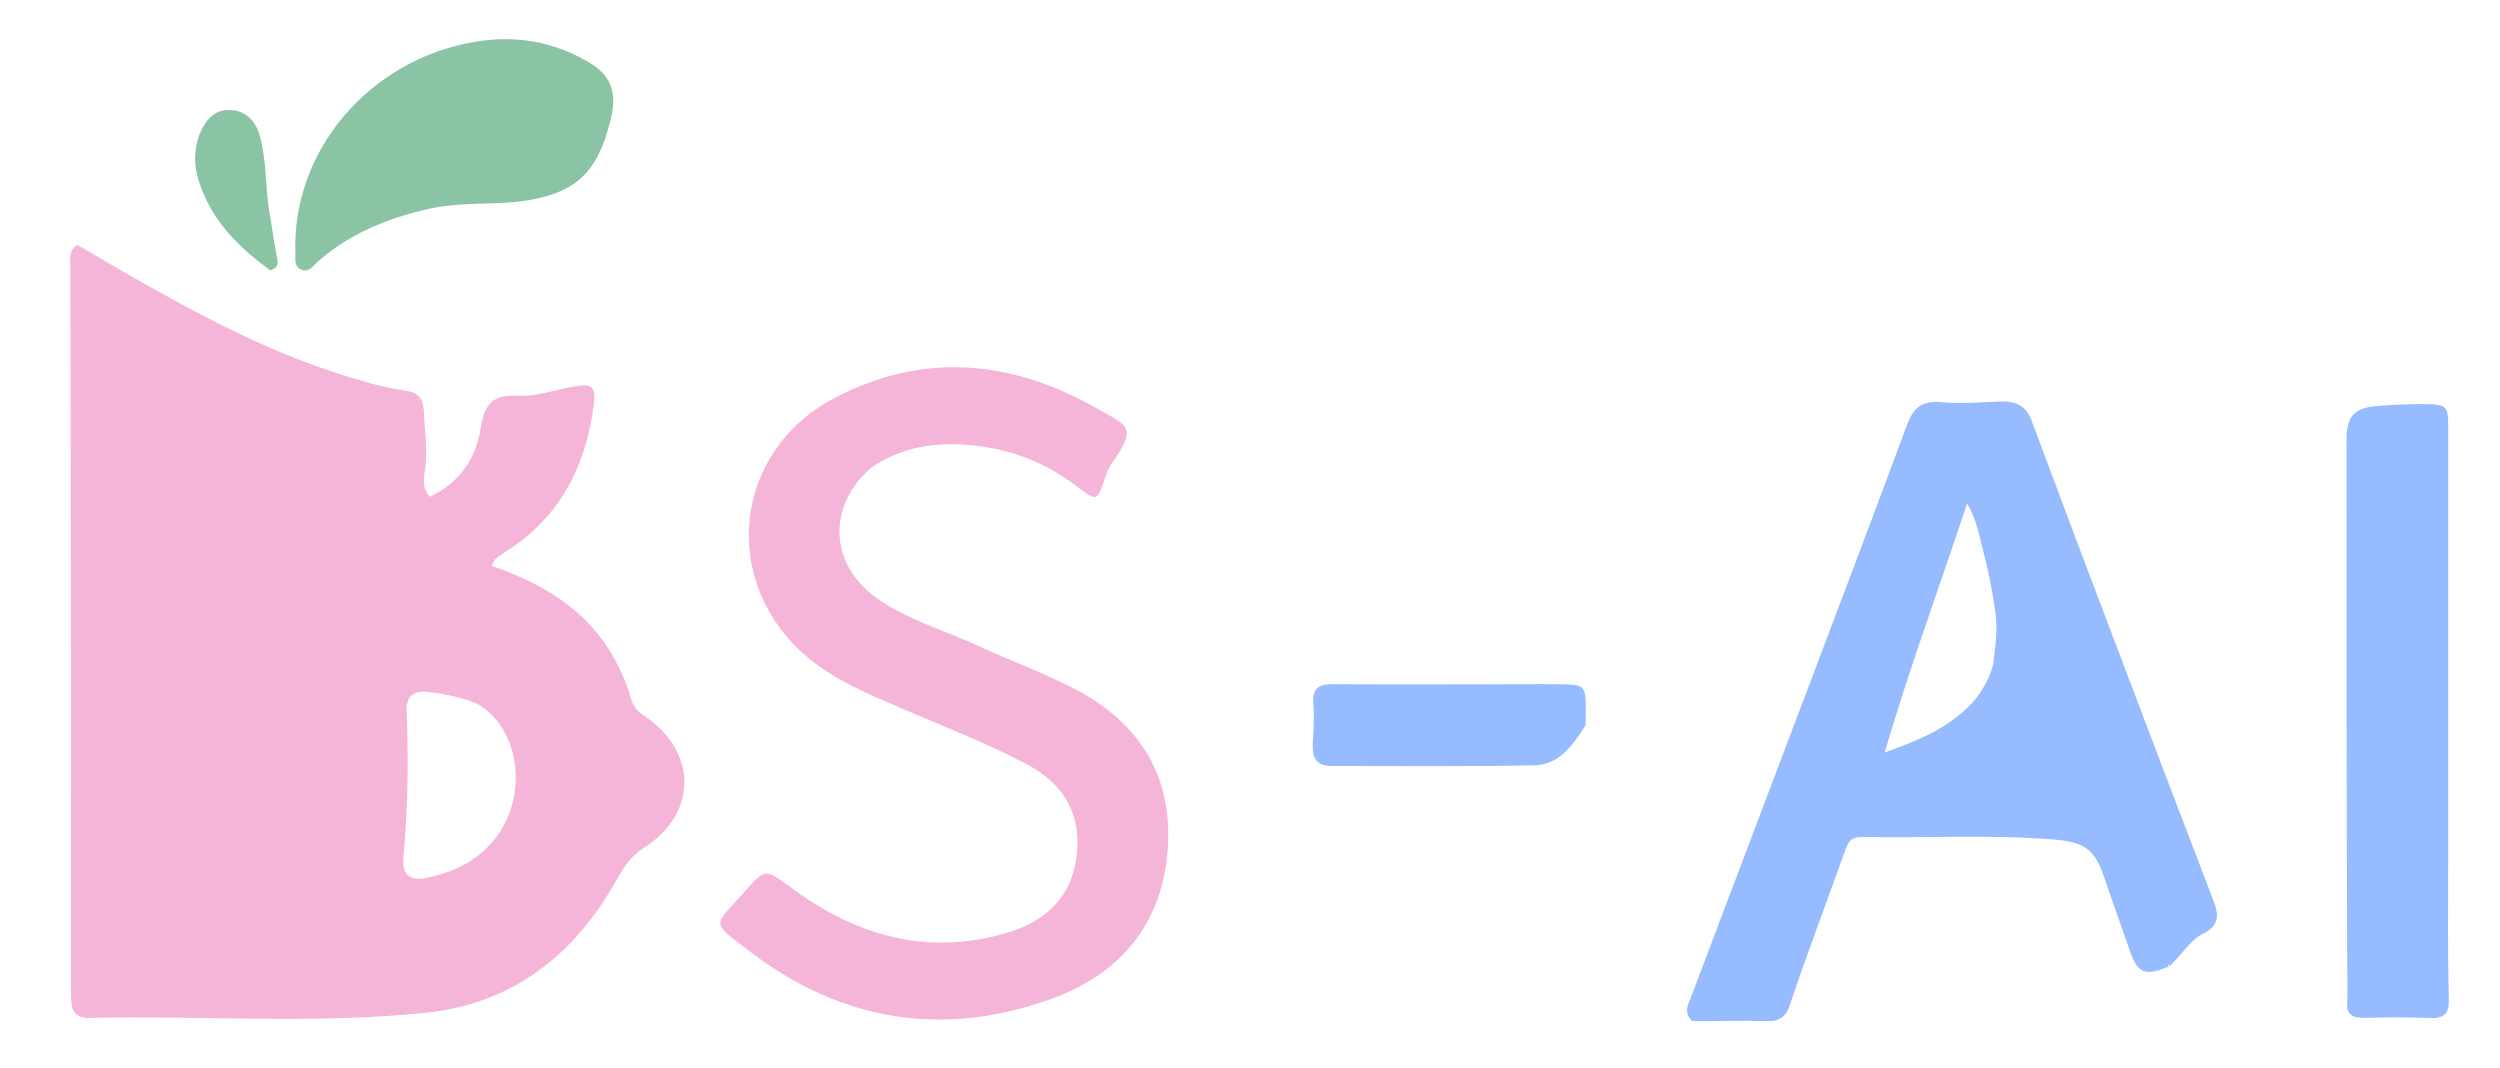
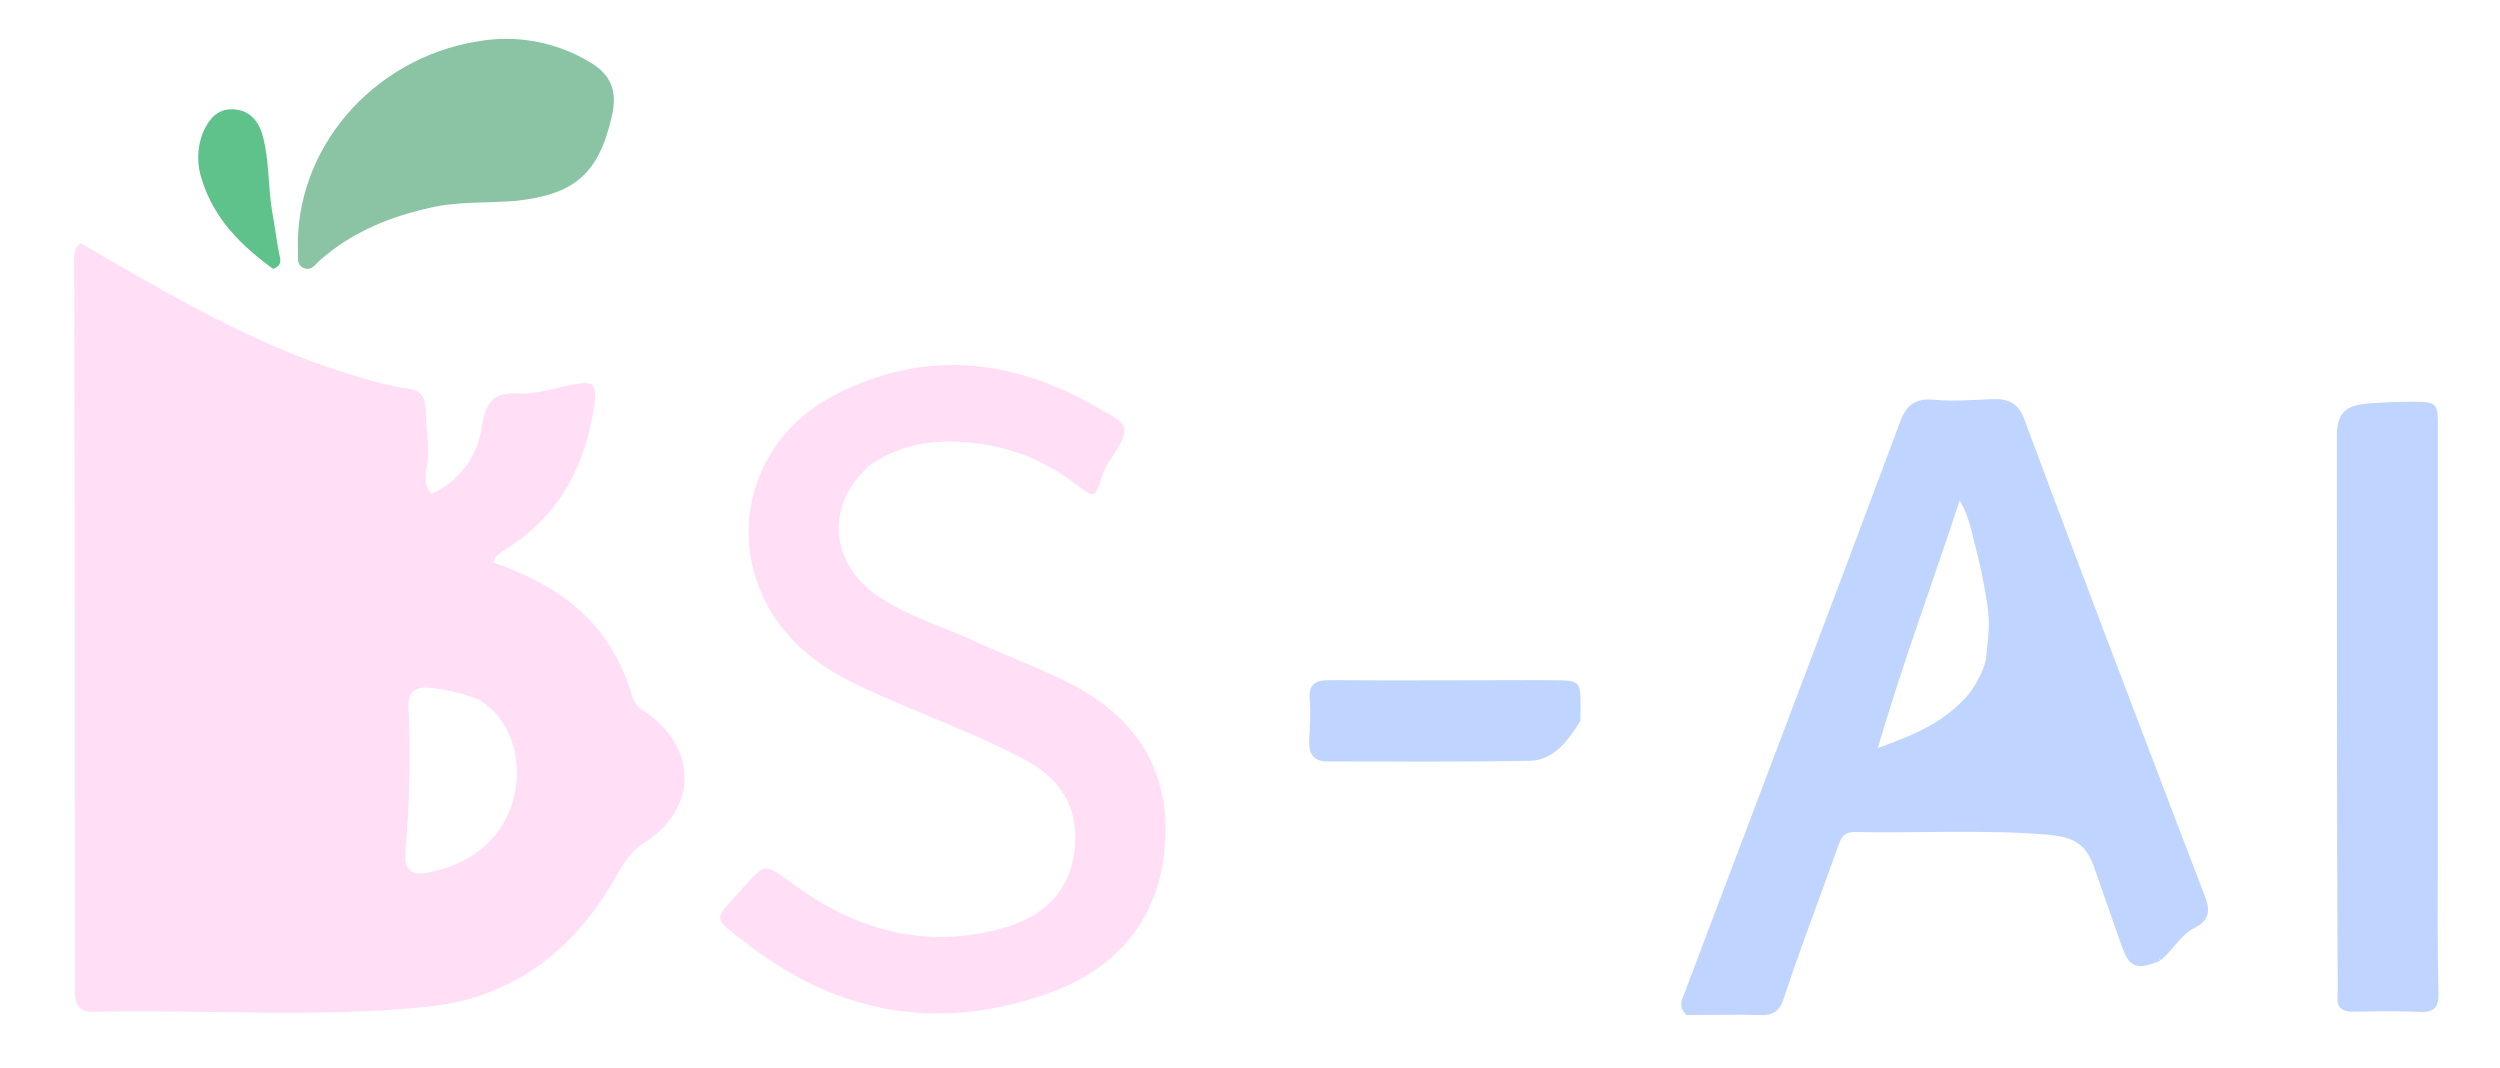
- <svg xmlns="http://www.w3.org/2000/svg" version="1.1" id="Layer_1" x="0px" y="0px" width="391px" height="167px" viewBox="0 0 391 167" style="enable-background:new 0 0 391 167;" xml:space="preserve">
-   <style type="text/css">
- 	.st0{fill:#F5B5D8;}
- 	.st1{fill:#96BBFF;stroke:#96BBFF;stroke-miterlimit:10;}
- 	.st2{fill:#96BBFF;}
- 	.st3{fill:#8BC4A4;}
- </style>
-   <g id="Layer_2">
- </g>
-   <path class="st0" d="M98.5,108.6c0.4,1.6,1,2.6,2.2,3.3c8.4,5.6,8.5,15.3,0,20.7c-1.9,1.2-3,2.8-4.1,4.7  c-6.7,12.2-16.6,19.7-30,21.1c-17.4,1.8-35,0.4-52.5,0.8c-2.5,0.1-3-1.3-3-3.5c0-6.6,0-13.3,0-19.9c0-31.4,0-62.7-0.1-94.1  c0-1.2-0.3-2.5,1.1-3.4c4.4,2.6,8.9,5.2,13.4,7.7c9.9,5.5,20,10.4,30.9,13.5c2.3,0.7,4.7,1.3,7.1,1.6c2,0.3,2.7,1.3,2.8,3.3  c0.1,3,0.6,5.9,0.2,8.9c-0.2,1.3-0.6,2.9,0.7,4.4c4.6-2.1,7.3-6,8-10.9c0.6-3.8,2.1-5.1,5.6-4.9c3,0.2,5.8-0.9,8.7-1.4  c3.2-0.6,3.8-0.2,3.3,3.3c-1.3,9.4-5.4,17.1-13.3,22.2c-0.7,0.5-1.4,0.9-2.1,1.5c-0.1,0.1-0.2,0.4-0.5,1  C86.8,91.9,94.9,97.4,98.5,108.6 M74.5,110c-2.5-1-5.1-1.5-7.7-1.8c-2.1-0.2-3.3,0.7-3.2,3c0.3,7.6,0.2,15.2-0.5,22.8  c-0.3,3,1.2,3.8,3.6,3.3c3.9-0.8,7.5-2.4,10.2-5.5C82.7,125.3,81.7,114,74.5,110z" />
-   <path class="st1" d="M339,150.7c-3.4,1.4-4.2,1.1-5.3-1.8c-1.4-4.1-2.9-8.2-4.3-12.3c-1.4-4.1-3.3-5.4-8.1-5.8  c-10-0.8-20.1-0.2-30.1-0.4c-1.9,0-2.5,0.9-3,2.2c-1.9,5.2-3.8,10.5-5.7,15.7c-1.1,3-2.1,5.9-3.1,8.9c-0.5,1.5-1.4,2.1-3.1,2  c-3.8-0.1-7.7,0-11.4,0c-1-1-0.4-1.9-0.1-2.7c6-15.9,12.1-31.9,18.1-47.8c5.3-14,10.6-28,15.8-42c0.9-2.4,1.9-3.6,5-3.3  c3,0.3,6.1,0,9.1-0.1c2.4-0.1,3.7,0.6,4.5,2.7c5.8,15.6,11.7,31.2,17.6,46.7c3.6,9.5,7.2,18.9,10.8,28.3c0.8,2.1,1,3.5-1.6,4.7  C342.1,146.8,340.9,149,339,150.7 M312.5,95.1c-0.6-4-1.3-7-2-9.7s-1.1-5.1-3-7.8c-4.5,13.7-9.5,27.1-13.5,40.9  c6.1-2.2,10.7-3.9,14.9-8.3c1.4-1.5,3.2-4.7,3.4-6.7C312.6,100.5,313,98.5,312.5,95.1z" />
-   <path class="st0" d="M136.2,73.2c-6.8,5.9-6.5,14.9,0.7,20.2c5,3.6,11,5.2,16.5,7.8c4.8,2.2,9.7,4,14.4,6.4  c9.8,5,15.2,12.9,14.9,23.7c-0.3,12.2-6.8,20.9-18.5,25c-16.8,6-32.6,3.4-46.8-7.4c-6.5-5-5.9-3.8-0.8-9.6c3.1-3.5,3.1-3.4,7.1-0.5  c10.1,7.5,21.2,10.8,33.8,7.1c5.8-1.7,9.9-5.4,10.8-11.4c1-6.5-1.4-11.5-7.4-14.8c-6.5-3.5-13.4-6.1-20.1-9  c-5.1-2.2-10.2-4.3-14.5-7.9c-13.8-11.6-11.8-32.2,4.3-40.6c13.8-7.2,27.6-5.9,40.8,1.6c4.9,2.8,6.7,2.8,2.4,8.8  c-0.5,0.7-0.8,1.6-1.1,2.5c-1.1,3.3-1.2,3.3-4.1,1.1c-4.3-3.3-9.2-5.5-14.6-6.3C148,69,141.8,69.3,136.2,73.2z" />
-   <path class="st2" d="M367,68.1c0.2-3.2,1.4-4.3,4.8-4.6c2.4-0.2,4.8-0.3,7.3-0.3c3.4,0,3.8,0.3,3.8,3.2c0,22.4,0,44.9,0,67.3  c0,7.6-0.1,15.2,0.1,22.8c0,2.1-0.8,2.9-3.3,2.7c-3.3-0.1-6.6-0.1-9.9,0c-2,0-2.8-0.6-2.7-2.3c0.1-2.2,0-4.5,0-6.7  C367,123,367,95.7,367,68.1z" />
-   <path class="st3" d="M66.1,32.9c-6.3,1.5-11.9,4-16.6,8.2c-0.6,0.6-1.2,1.5-2.3,1.1c-1.2-0.4-1-1.6-1-2.6  C45.6,23.6,57.8,9.2,74.5,6.5c6.2-1,12.1,0,17.5,3.2c3.5,2,4.5,4.6,3.6,8.6c-2.1,9.1-5.9,12.3-15.1,13.3C75.8,32,71,31.6,66.1,32.9z  " />
-   <path class="st2" d="M248,113.4c-2,3.2-4.2,6.2-8,6.3c-10.5,0.2-21.1,0.1-31.7,0.1c-2.2,0-3-1-3-3.1c0.1-2.2,0.3-4.4,0.1-6.6  c-0.2-2.5,0.9-3.1,3.1-3.1c11,0.1,21.9,0,32.9,0c0.2,0,0.4,0,0.6,0C248.6,107.1,248,106.5,248,113.4z" />
-   <path class="st3" d="M42.3,42.3c-5.1-3.7-9.3-7.9-11.2-14c-0.8-2.4-0.8-4.9,0.1-7.3c0.9-2.1,2.2-3.9,4.8-3.8  c2.6,0.1,4.1,1.9,4.7,4.3c1,3.8,0.8,7.7,1.4,11.5c0.4,2.2,0.7,4.5,1.1,6.7C43.4,40.7,43.9,41.7,42.3,42.3z" />
+ <svg xmlns="http://www.w3.org/2000/svg" width="391" height="167" version="1.0" viewBox="0 0 293.25 125.25">
+   <defs>
+     <clipPath id="a">
+       <path d="M187 36h83v88.5h-83Zm0 0" />
+     </clipPath>
+   </defs>
+   <path fill="#ffdef6" d="M73.93 80.96c.3 1.2.75 1.94 1.64 2.47 6.27 4.17 6.34 11.4 0 15.43-1.41.9-2.23 2.09-3.05 3.5-5 9.1-12.38 14.7-22.37 15.73-12.97 1.34-26.1.3-39.14.6-1.86.08-2.23-.97-2.23-2.61v-14.84c0-23.4 0-46.74-.08-70.15 0-.9-.22-1.86.82-2.54 3.28 1.94 6.64 3.88 10 5.74 7.37 4.1 14.9 7.76 23.03 10.07 1.71.52 3.5.97 5.29 1.2 1.5.22 2.02.96 2.09 2.45.07 2.24.45 4.4.15 6.64-.15.97-.45 2.16.52 3.28a10.1 10.1 0 0 0 5.96-8.13c.45-2.83 1.57-3.8 4.18-3.65 2.24.15 4.32-.67 6.49-1.04 2.38-.45 2.83-.15 2.46 2.46-.98 7-4.03 12.74-9.92 16.55-.52.37-1.04.67-1.57 1.11-.07.08-.15.3-.37.75 7.38 2.54 13.42 6.63 16.1 14.98m-17.89 1.05a22 22 0 0 0-5.74-1.34c-1.57-.15-2.46.52-2.38 2.23.22 5.67.15 11.33-.38 17-.22 2.24.9 2.83 2.69 2.46 2.9-.6 5.59-1.79 7.6-4.1 4.33-4.85 3.58-13.27-1.79-16.25m0 0" />
+   <path fill="#bfd5ff" d="M253.24 112.35c-2.54 1.04-3.13.82-3.95-1.34-1.05-3.06-2.16-6.11-3.21-9.17s-2.46-4.03-6.04-4.32c-7.45-.6-14.99-.15-22.44-.3-1.42 0-1.87.67-2.24 1.64-1.41 3.87-2.83 7.83-4.25 11.7-.82 2.24-1.56 4.4-2.3 6.64-.38 1.12-1.05 1.57-2.32 1.49-2.83-.08-5.74 0-8.5 0-.74-.74-.3-1.42-.07-2.01 4.47-11.86 9.02-23.79 13.49-35.64q5.94-15.66 11.78-31.31c.67-1.8 1.42-2.69 3.73-2.46 2.24.22 4.55 0 6.78-.08 1.8-.07 2.76.45 3.36 2.02a4634 4634 0 0 0 13.12 34.81q4.02 10.62 8.05 21.1c.6 1.57.75 2.61-1.2 3.5-1.48.83-2.38 2.47-3.8 3.73M233.49 70.9a67 67 0 0 0-1.5-7.23c-.51-2.01-.81-3.8-2.23-5.81-3.35 10.2-7.08 20.2-10.06 30.49 4.54-1.64 7.97-2.91 11.1-6.2 1.05-1.11 2.4-3.5 2.54-4.99.22-2.23.52-3.73.15-6.26m0 0" />
+   <g clip-path="url(#a)">
+     <path fill="none" stroke="#bfd5ff" stroke-miterlimit="10" stroke-width=".75" d="M253.24 112.35c-2.54 1.04-3.13.82-3.95-1.34-1.05-3.06-2.16-6.11-3.21-9.17s-2.46-4.03-6.04-4.32c-7.45-.6-14.99-.15-22.44-.3-1.42 0-1.87.67-2.24 1.64-1.41 3.87-2.83 7.83-4.25 11.7-.82 2.24-1.56 4.4-2.3 6.64-.38 1.12-1.05 1.57-2.32 1.49-2.83-.08-5.74 0-8.5 0-.74-.74-.3-1.42-.07-2.01 4.47-11.86 9.02-23.79 13.49-35.64q5.94-15.66 11.78-31.31c.67-1.8 1.42-2.69 3.73-2.46 2.24.22 4.55 0 6.78-.08 1.8-.07 2.76.45 3.36 2.02a4896 4896 0 0 0 13.12 34.81q4.03 10.62 8.05 21.1c.6 1.57.75 2.61-1.2 3.5-1.48.83-2.38 2.47-3.8 3.73M233.49 70.9a67 67 0 0 0-1.5-7.23c-.51-2.01-.81-3.8-2.23-5.81-3.35 10.2-7.08 20.2-10.06 30.49 4.54-1.64 7.97-2.91 11.1-6.2 1.05-1.11 2.4-3.5 2.54-4.99.22-2.23.52-3.73.15-6.26Zm0 0" />
+   </g>
+   <path fill="#ffdef6" d="M102.04 54.57c-5.07 4.4-4.84 11.11.52 15.06 3.73 2.69 8.2 3.88 12.3 5.82 3.59 1.64 7.24 2.98 10.74 4.77 7.3 3.73 11.33 9.62 11.11 17.67-.23 9.1-5.07 15.58-13.8 18.64-12.52 4.47-24.3 2.53-34.88-5.52-4.85-3.73-4.4-2.83-.6-7.16 2.31-2.6 2.31-2.53 5.3-.37 7.52 5.59 15.8 8.05 25.2 5.3 4.32-1.27 7.37-4.03 8.04-8.5.75-4.85-1.04-8.58-5.51-11.04-4.85-2.6-10-4.55-14.99-6.7-3.8-1.65-7.6-3.22-10.81-5.9-10.29-8.65-8.8-24 3.2-30.27 10.3-5.37 20.59-4.4 30.43 1.2 3.65 2.08 5 2.08 1.78 6.56a7 7 0 0 0-.82 1.86c-.82 2.46-.9 2.46-3.05.82a23.4 23.4 0 0 0-10.89-4.7c-4.47-.67-9.1-.45-13.27 2.46m0 0" />
+   <path fill="#bfd5ff" d="M274.11 50.77c.15-2.38 1.05-3.2 3.58-3.43q2.67-.22 5.44-.22c2.54 0 2.83.22 2.83 2.38v50.18c0 5.66-.07 11.33.08 17 0 1.56-.6 2.16-2.46 2a122 122 0 0 0-7.38 0c-1.5 0-2.09-.44-2.01-1.7.07-1.64 0-3.36 0-5-.08-20.28-.08-40.63-.08-61.21m0 0" />
+   <path fill="#8bc4a4" d="M49.78 24.53c-4.7 1.11-8.87 2.98-12.38 6.11-.44.45-.9 1.12-1.71.82-.9-.3-.74-1.19-.74-1.94-.45-11.93 8.64-22.66 21.1-24.67a19 19 0 0 1 13.04 2.38c2.6 1.5 3.36 3.43 2.68 6.41-1.56 6.79-4.4 9.17-11.25 9.92-3.5.3-7.09 0-10.74.97m0 0" />
+   <path fill="#bfd5ff" d="M185.4 84.54c-1.5 2.39-3.14 4.63-5.97 4.7-7.83.15-15.73.08-23.63.08-1.64 0-2.24-.75-2.24-2.32.07-1.64.22-3.28.07-4.92-.15-1.86.67-2.3 2.32-2.3 8.2.07 16.32 0 24.52 0h.45c4.92.07 4.47-.38 4.47 4.76m0 0" />
+   <path fill="#5fc28a" d="M32.04 31.54c-3.8-2.76-6.94-5.9-8.35-10.44a8 8 0 0 1 .07-5.44c.67-1.57 1.64-2.91 3.58-2.84s3.05 1.42 3.5 3.2c.75 2.84.6 5.75 1.05 8.58.3 1.64.52 3.36.82 5 .15.74.52 1.49-.67 1.94m0 0" />
</svg>
